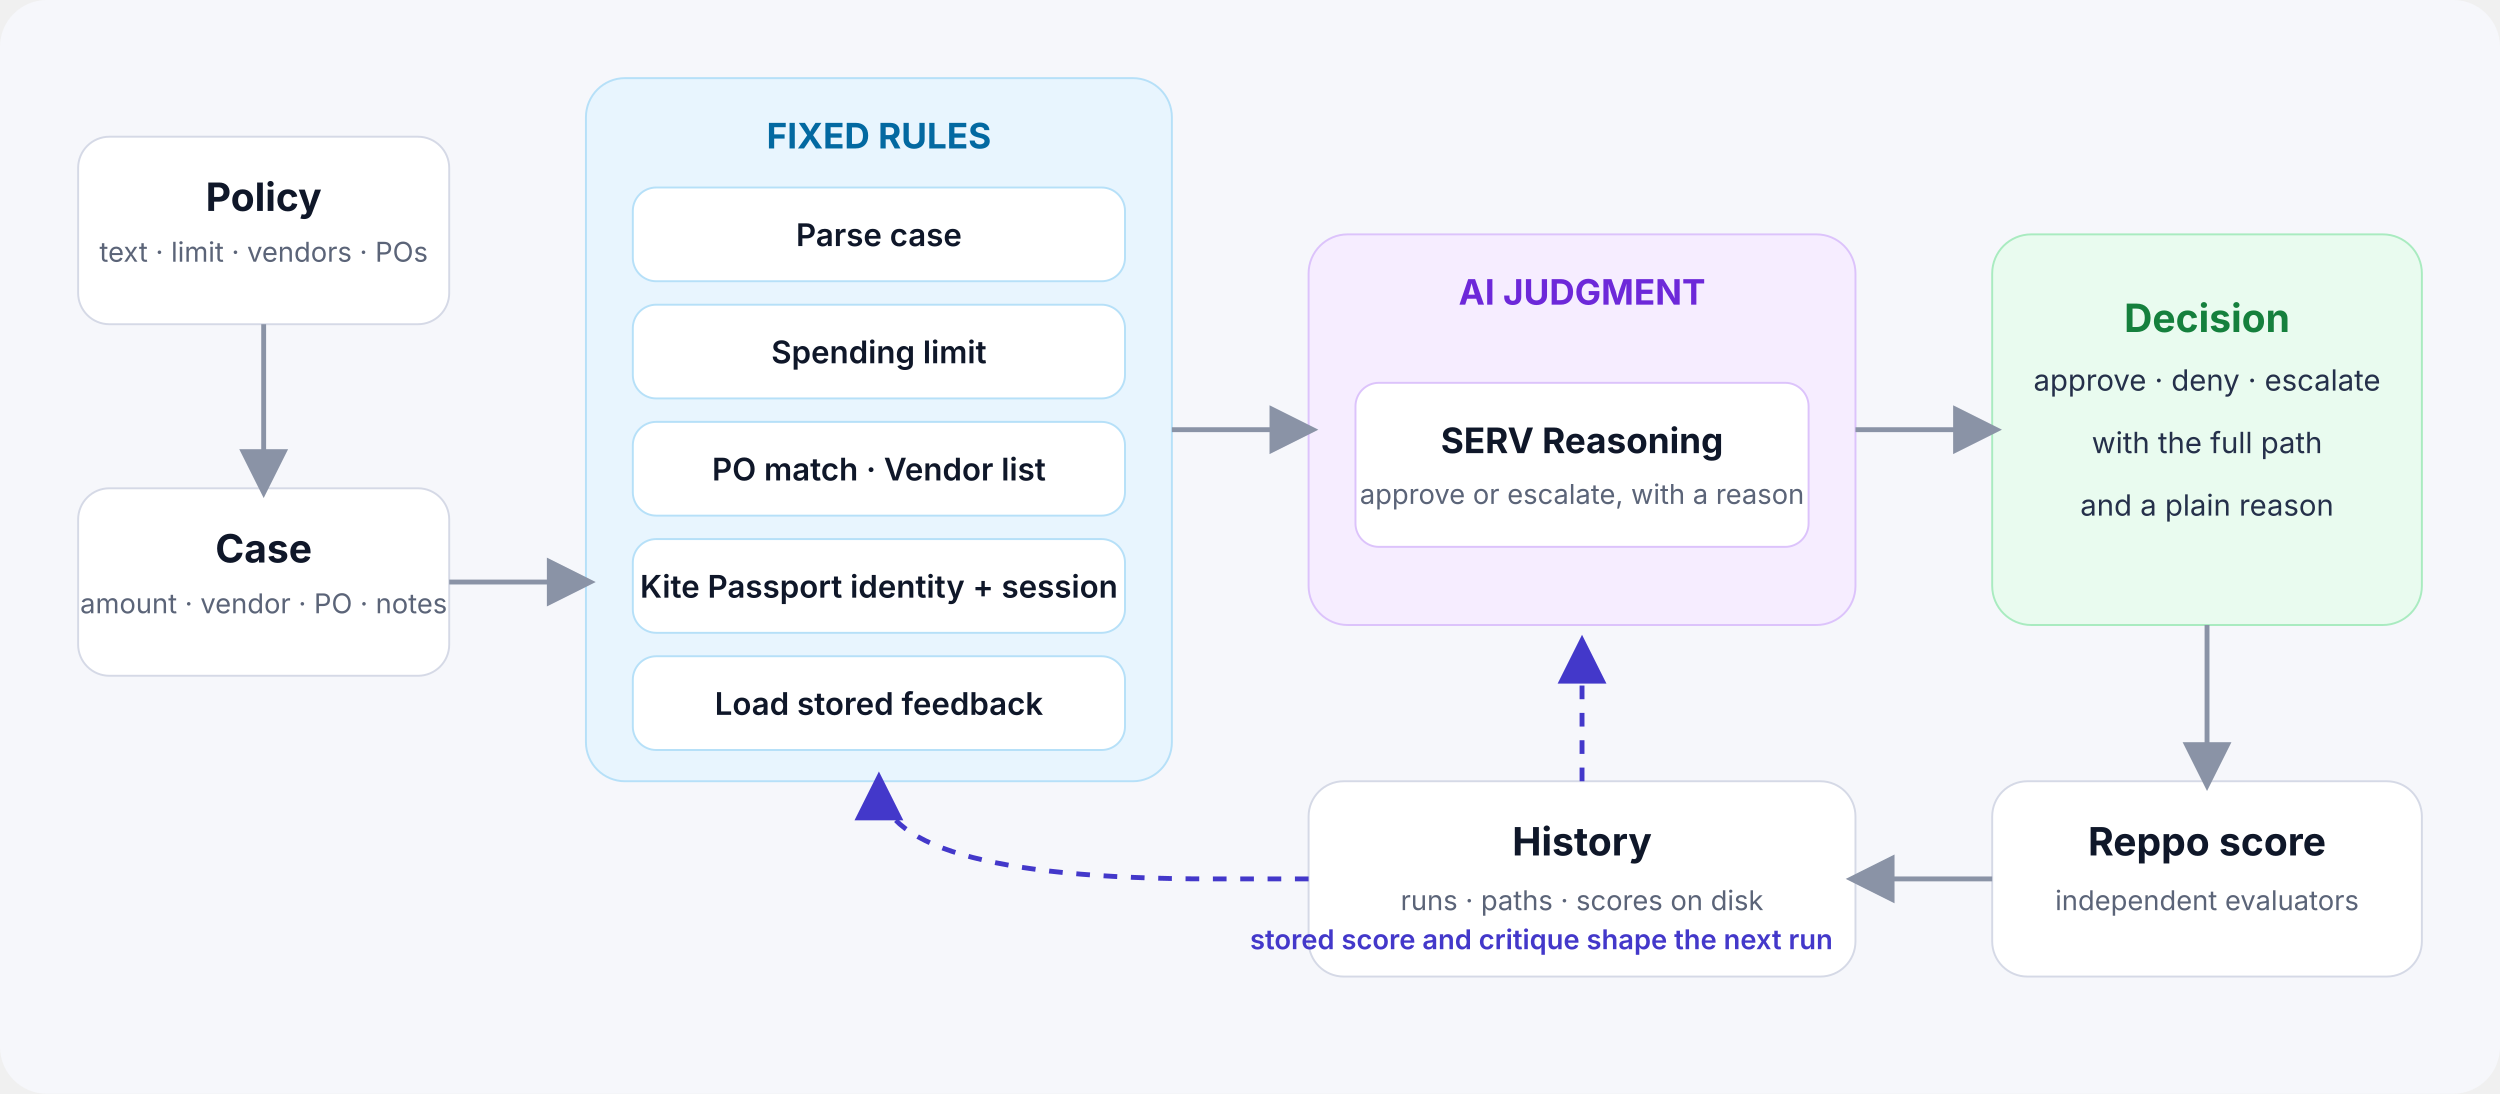
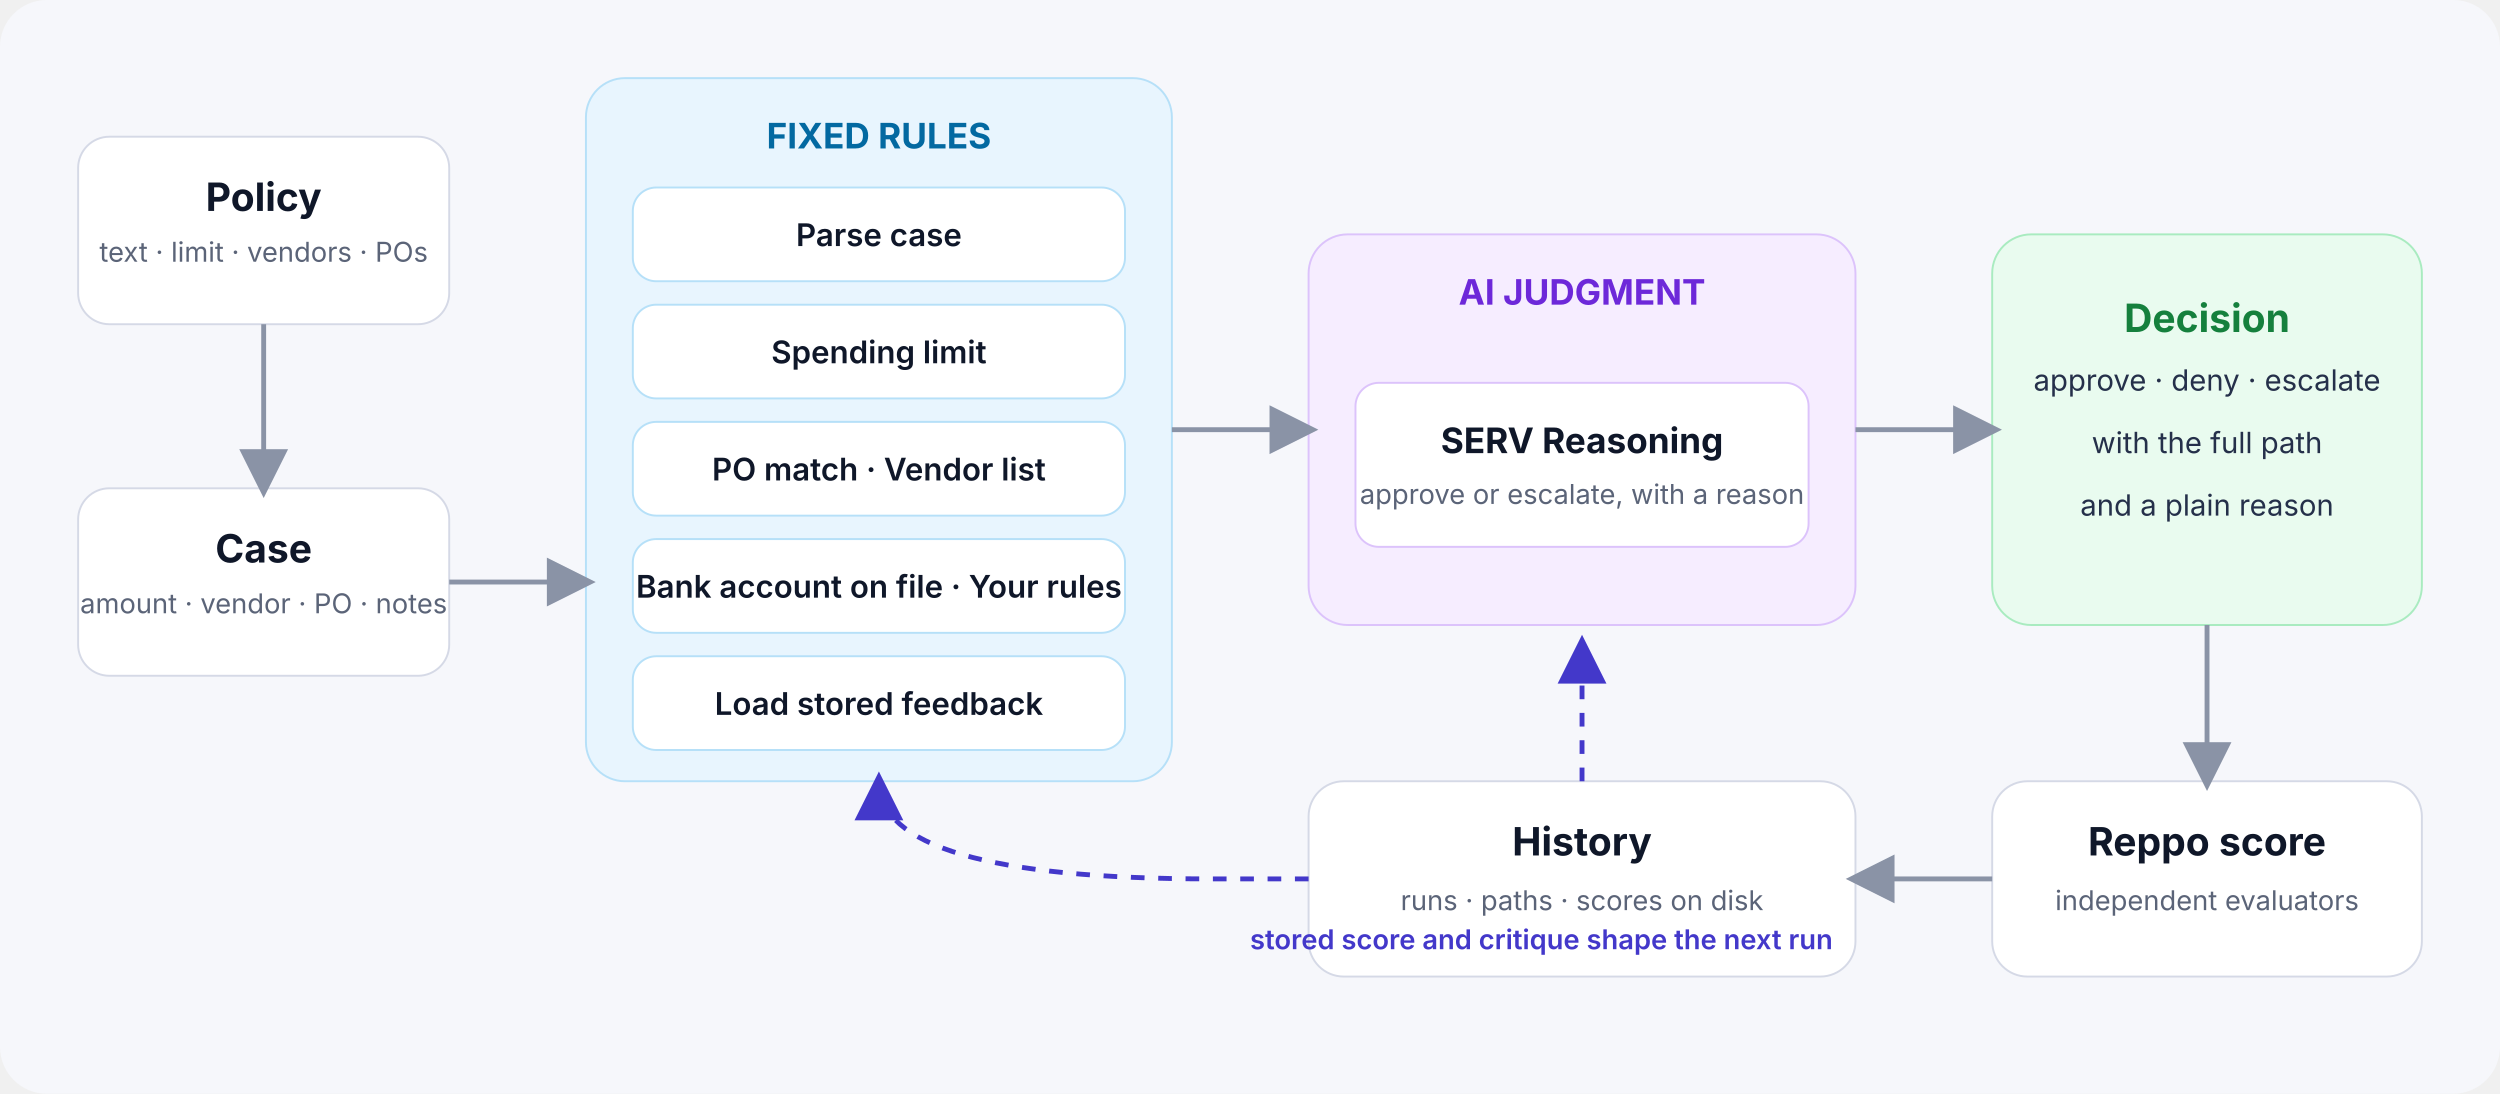
<svg xmlns="http://www.w3.org/2000/svg" width="1280" height="560" viewBox="0 0 1280 560" font-family="Inter, -apple-system, Segoe UI, Roboto, sans-serif">
  <defs>
    <marker id="arr" markerWidth="10" markerHeight="10" refX="8" refY="5" orient="auto">
      <path d="M0 0 L10 5 L0 10 Z" fill="#8a93a6" />
    </marker>
    <marker id="arrb" markerWidth="10" markerHeight="10" refX="8" refY="5" orient="auto">
      <path d="M0 0 L10 5 L0 10 Z" fill="#4338ca" />
    </marker>
  </defs>
  <rect width="1280" height="560" rx="24" fill="#f6f7fb" />
  <rect x="40" y="70" width="190" height="96" rx="16" fill="#fff" stroke="#d5d9e6" />
  <text x="135" y="108" text-anchor="middle" font-size="20" font-weight="700" fill="#0f1729">Policy</text>
  <text x="135" y="134" text-anchor="middle" font-size="14" fill="#5b6478">text · limit · vendors · POs</text>
  <rect x="40" y="250" width="190" height="96" rx="16" fill="#fff" stroke="#d5d9e6" />
  <text x="135" y="288" text-anchor="middle" font-size="20" font-weight="700" fill="#0f1729">Case</text>
  <text x="135" y="314" text-anchor="middle" font-size="14" fill="#5b6478">amount · vendor · PO · notes</text>
  <rect x="300" y="40" width="300" height="360" rx="20" fill="#e8f5fe" stroke="#b6e0f8" />
  <text x="450" y="76" text-anchor="middle" font-size="18" font-weight="700" fill="#0369a1">FIXED RULES</text>
  <g font-size="16" font-weight="600" fill="#0f1729">
    <rect x="324" y="96" width="252" height="48" rx="12" fill="#fff" stroke="#b6e0f8" />
    <text x="450" y="126" text-anchor="middle">Parse case</text>
    <rect x="324" y="156" width="252" height="48" rx="12" fill="#fff" stroke="#b6e0f8" />
    <text x="450" y="186" text-anchor="middle">Spending limit</text>
    <rect x="324" y="216" width="252" height="48" rx="12" fill="#fff" stroke="#b6e0f8" />
    <text x="450" y="246" text-anchor="middle">PO match · Vendor list</text>
    <rect x="324" y="276" width="252" height="48" rx="12" fill="#fff" stroke="#b6e0f8" />
-     <text x="450" y="306" text-anchor="middle">Kite Passport identity + session</text>
+     <text x="450" y="306" text-anchor="middle">Bank account on file · Your rules</text>
    <rect x="324" y="336" width="252" height="48" rx="12" fill="#fff" stroke="#b6e0f8" />
    <text x="450" y="366" text-anchor="middle">Load stored feedback</text>
  </g>
  <rect x="670" y="120" width="280" height="200" rx="20" fill="#f6edff" stroke="#dcc3fb" />
  <text x="810" y="156" text-anchor="middle" font-size="18" font-weight="700" fill="#6d28d9">AI JUDGMENT</text>
  <rect x="694" y="196" width="232" height="84" rx="12" fill="#fff" stroke="#dcc3fb" />
  <text x="810" y="232" text-anchor="middle" font-size="18" font-weight="700" fill="#0f1729">SERV Reasoning</text>
  <text x="810" y="258" text-anchor="middle" font-size="14" fill="#5b6478">approve or escalate, with a reason</text>
  <rect x="1020" y="120" width="220" height="200" rx="20" fill="#e9fbef" stroke="#a9ebc0" />
  <text x="1130" y="170" text-anchor="middle" font-size="20" font-weight="700" fill="#15803d">Decision</text>
  <text x="1130" y="200" text-anchor="middle" font-size="15" fill="#25304a">approve · deny · escalate</text>
  <text x="1130" y="232" text-anchor="middle" font-size="15" fill="#25304a">with the full path</text>
  <text x="1130" y="264" text-anchor="middle" font-size="15" fill="#25304a">and a plain reason</text>
  <rect x="1020" y="400" width="220" height="100" rx="18" fill="#fff" stroke="#d5d9e6" />
  <text x="1130" y="438" text-anchor="middle" font-size="20" font-weight="700" fill="#0f1729">Reppo score</text>
  <text x="1130" y="466" text-anchor="middle" font-size="14" fill="#5b6478">independent evaluators</text>
  <rect x="670" y="400" width="280" height="100" rx="18" fill="#fff" stroke="#d5d9e6" />
  <text x="810" y="438" text-anchor="middle" font-size="20" font-weight="700" fill="#0f1729">History</text>
  <text x="810" y="466" text-anchor="middle" font-size="14" fill="#5b6478">runs · paths · scores on disk</text>
  <g stroke="#8a93a6" stroke-width="2.5" fill="none" marker-end="url(#arr)">
    <path d="M135 166 V250" />
    <path d="M230 298 H300" />
    <path d="M600 220 H670" />
    <path d="M950 220 H1020" />
    <path d="M1130 320 V400" />
    <path d="M1020 450 H950" />
  </g>
  <g stroke="#4338ca" stroke-width="2.5" fill="none" stroke-dasharray="7 7" marker-end="url(#arrb)">
    <path d="M810 400 V330" />
    <path d="M670 450 H620 Q450 450 450 400" />
  </g>
  <text x="640" y="486" font-size="14" font-weight="600" fill="#4338ca">stored score and critique shape the next run</text>
</svg>
